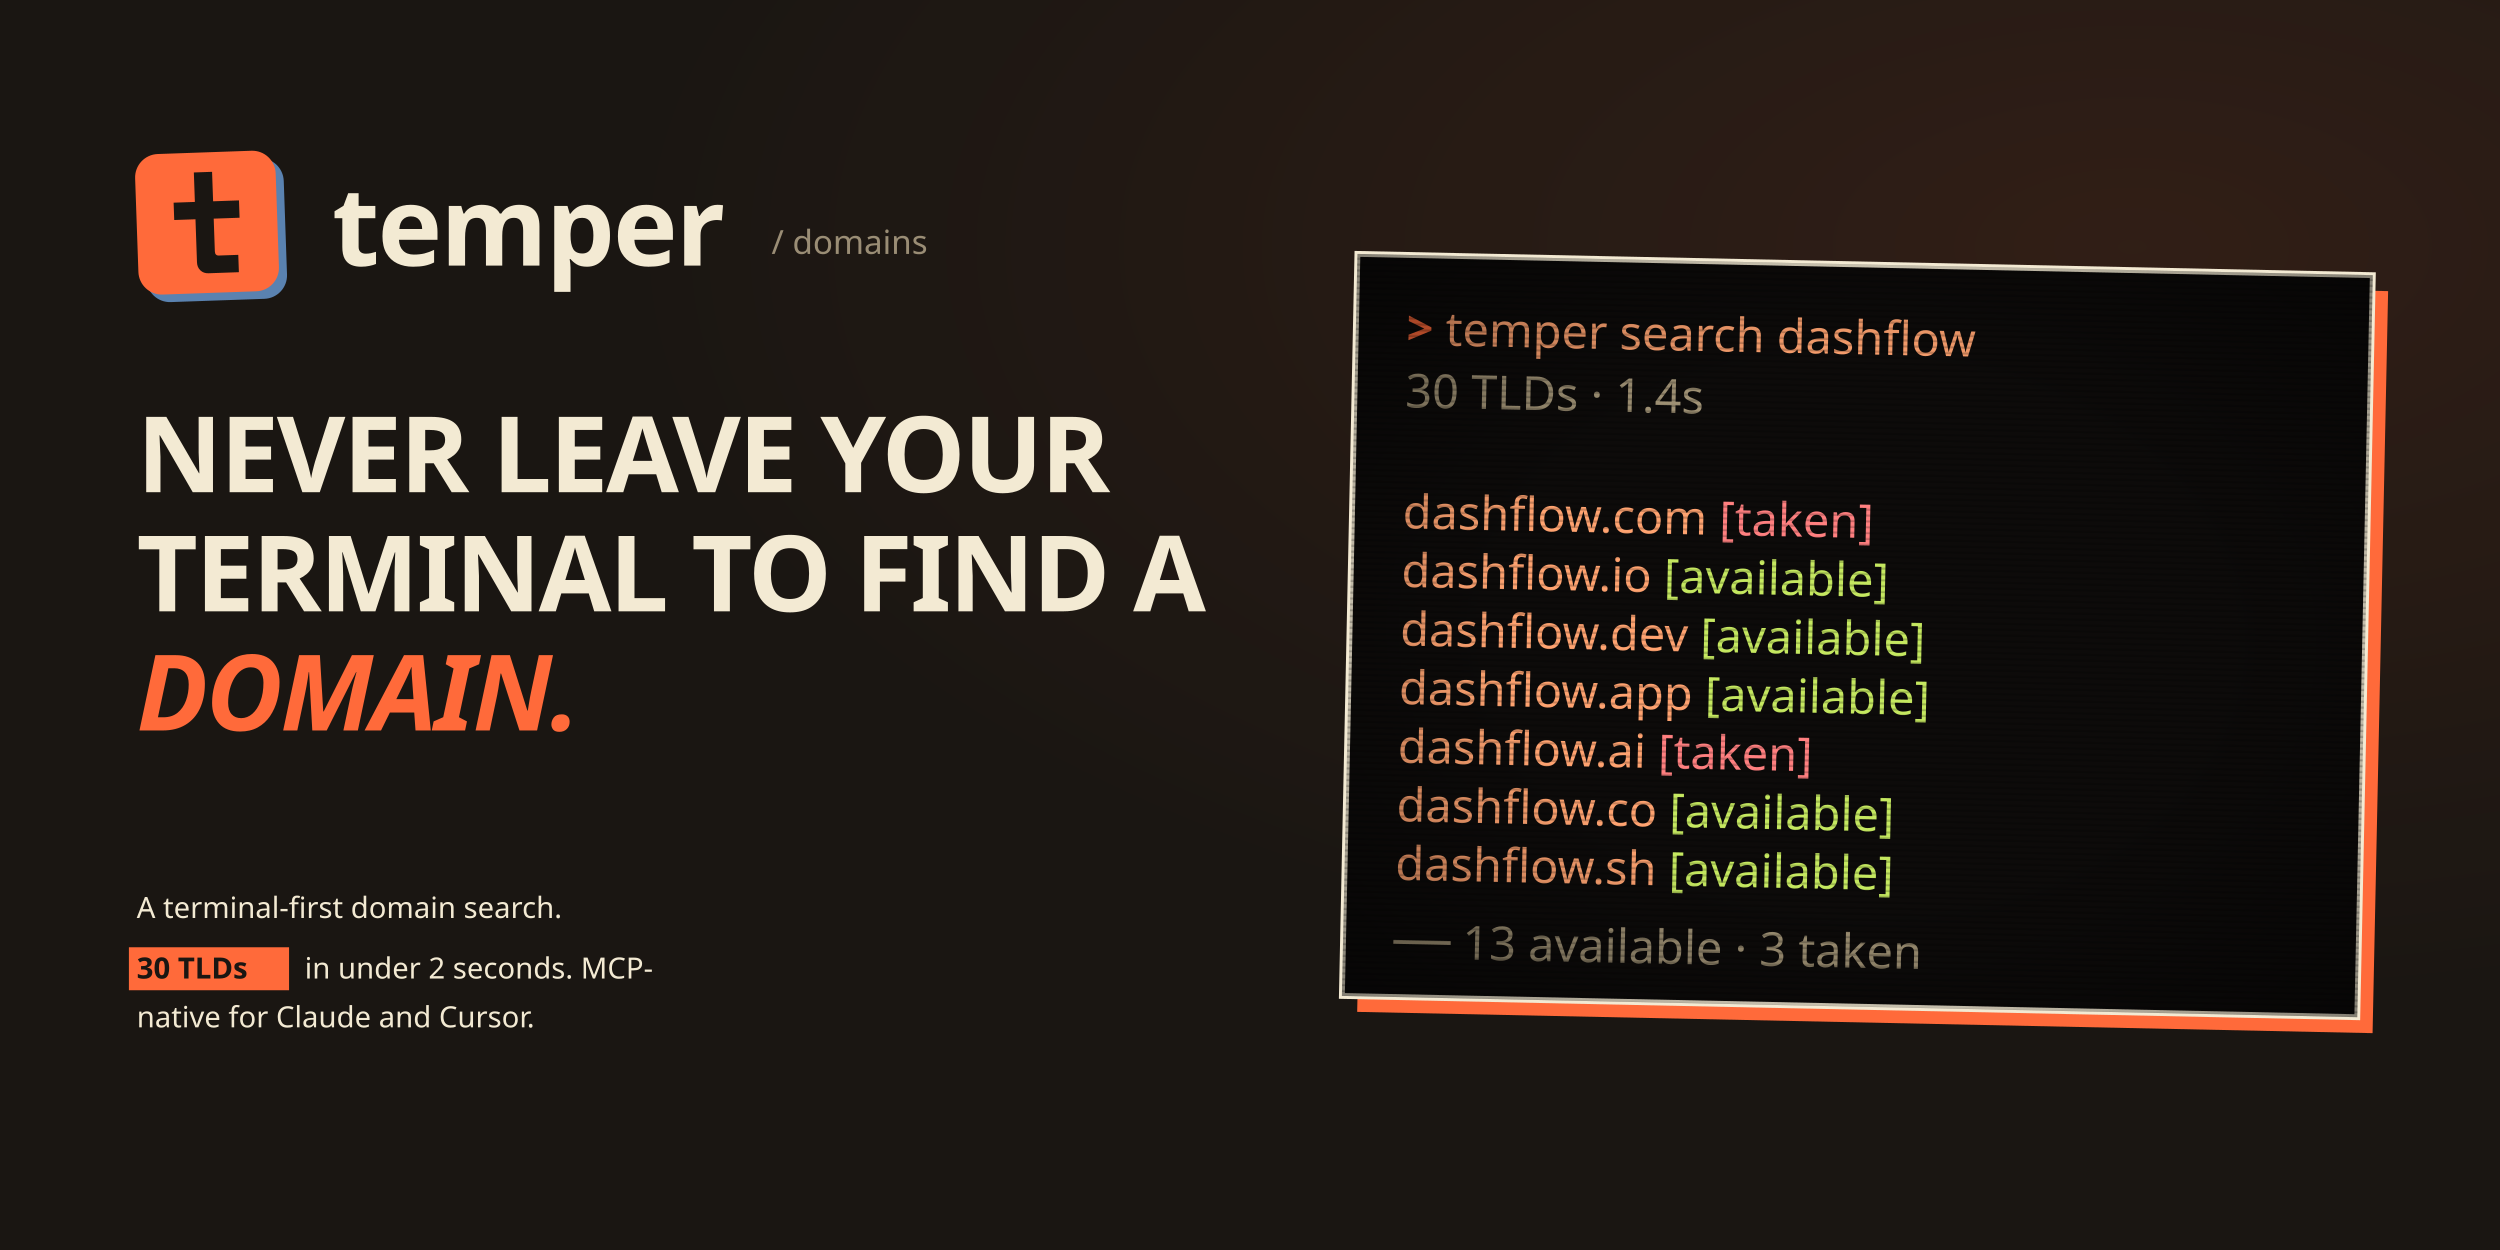
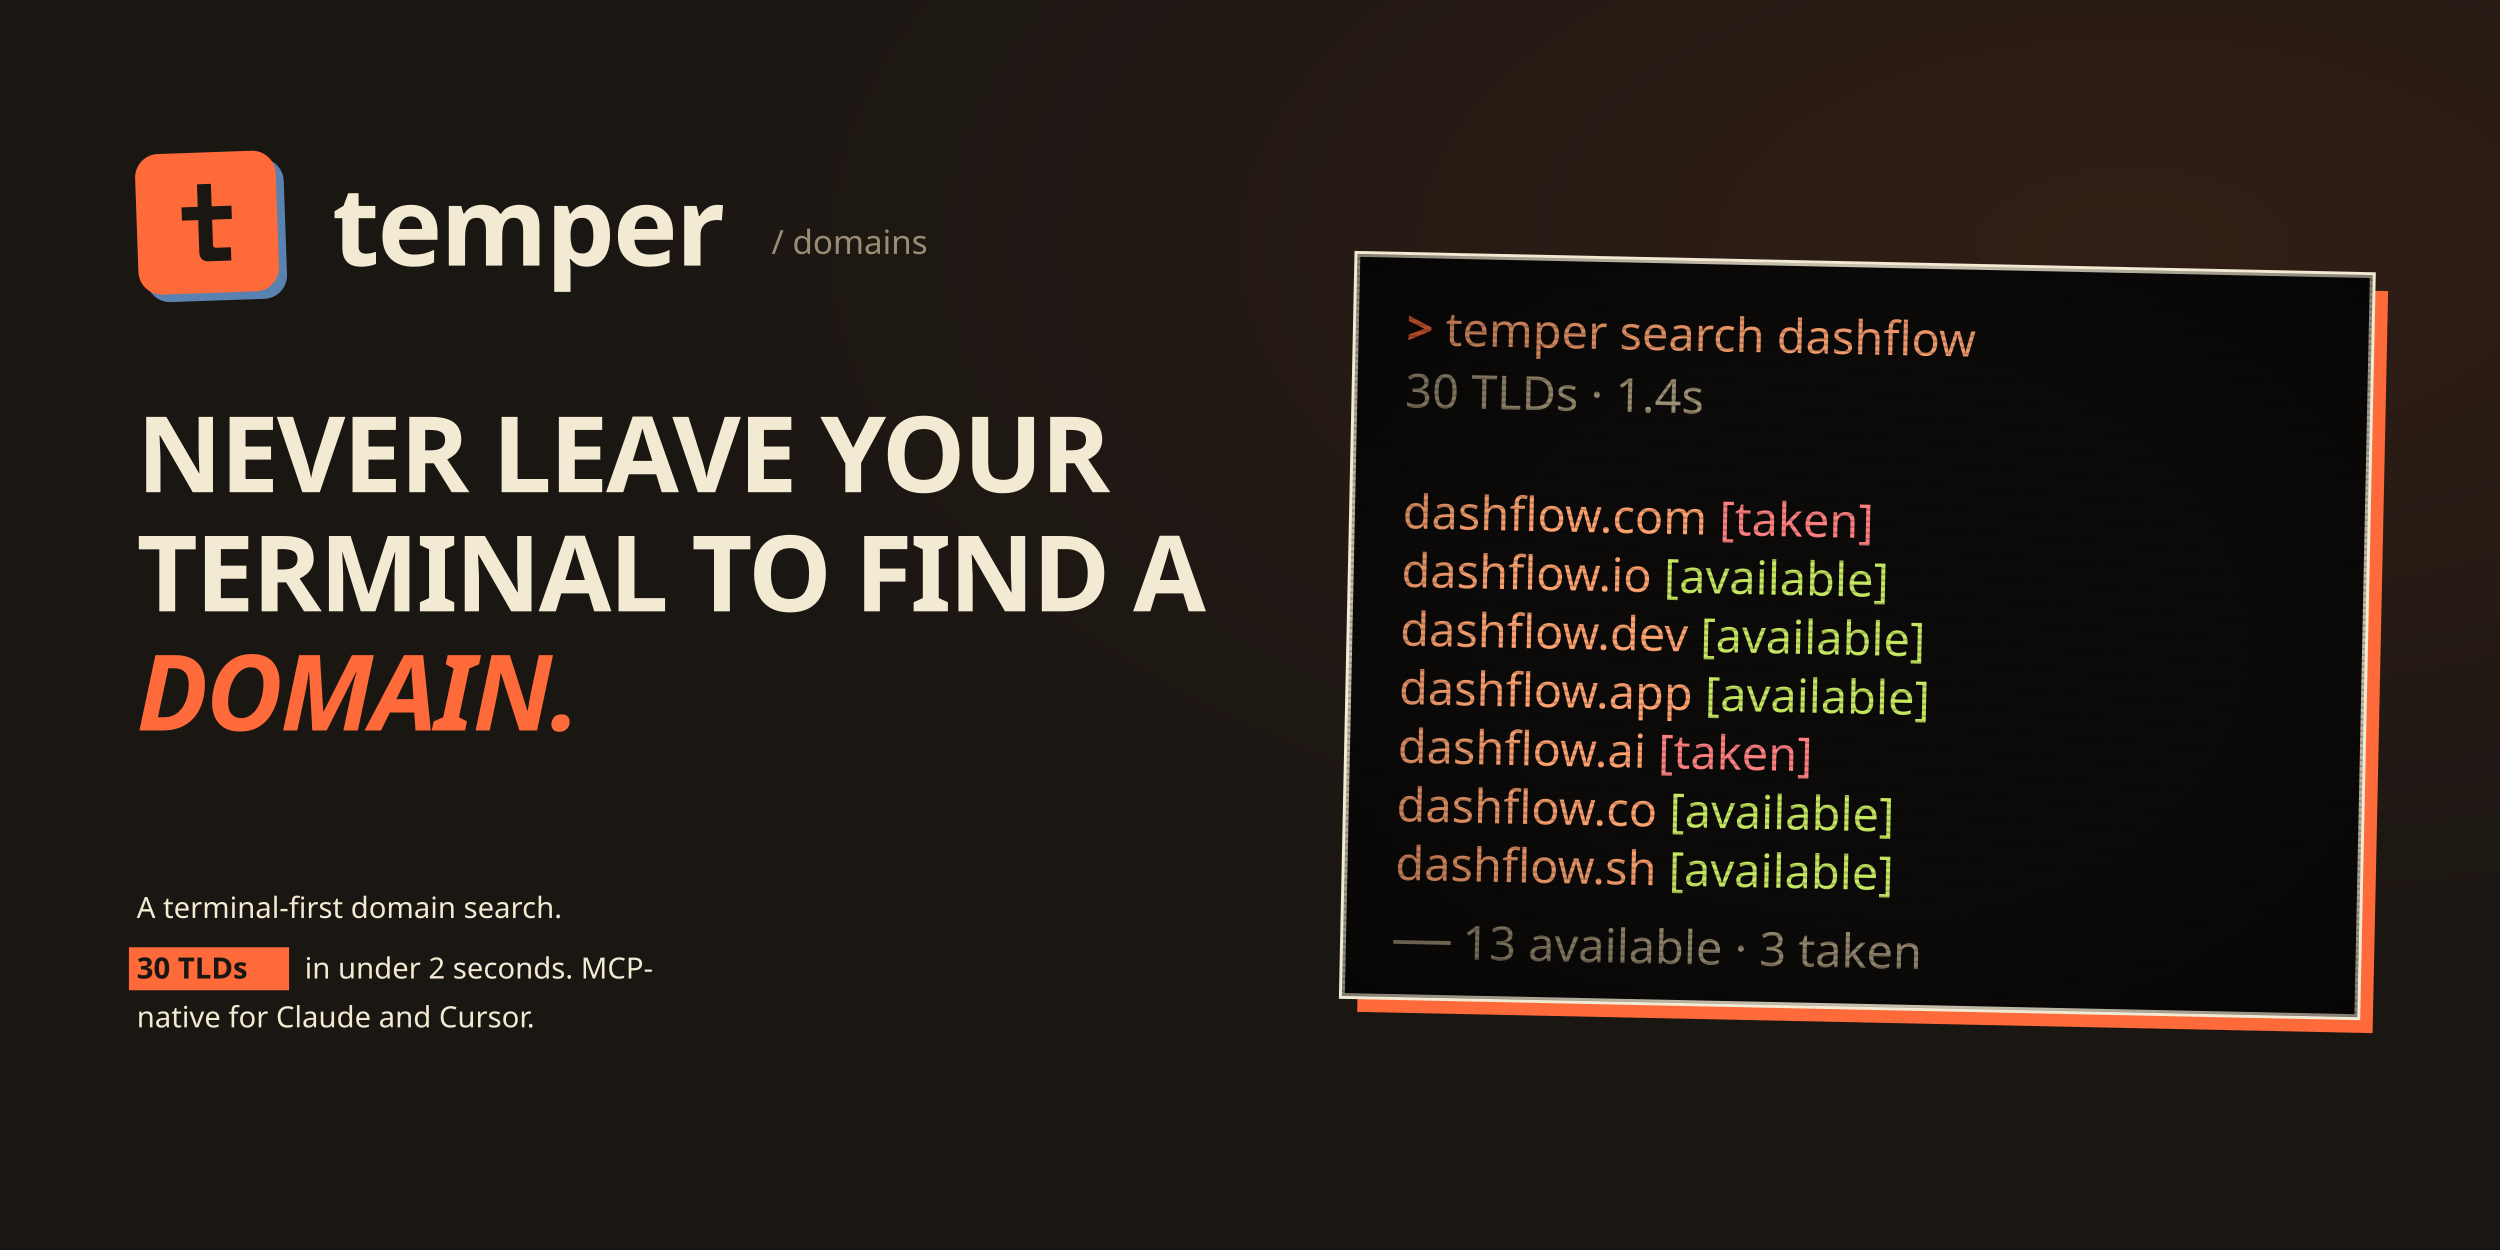
<svg xmlns="http://www.w3.org/2000/svg" viewBox="0 0 1280 640" width="1280" height="640">
  <defs>
    <radialGradient id="grad" cx="0.85" cy="0.2" r="0.6">
      <stop offset="0" stop-color="#ff6a3a" stop-opacity="0.1" />
      <stop offset="1" stop-color="#ff6a3a" stop-opacity="0" />
    </radialGradient>
    <pattern id="scanlines" patternUnits="userSpaceOnUse" width="3" height="3">
      <rect width="3" height="2" fill="transparent" />
      <rect y="2" width="3" height="1" fill="rgba(0,0,0,0.22)" />
    </pattern>
    <radialGradient id="vignette" cx="0.5" cy="0.5" r="0.7">
      <stop offset="0.5" stop-color="#000000" stop-opacity="0" />
      <stop offset="1" stop-color="#000000" stop-opacity="0.45" />
    </radialGradient>
  </defs>
  <rect width="1280" height="640" fill="#1a1612" />
  <rect width="1280" height="640" fill="url(#grad)" />
  <g transform="translate(70, 78)">
    <g transform="rotate(-2 36 36)">
      <rect x="4" y="4" width="72" height="72" rx="12" fill="#5a82b0" />
      <rect width="72" height="72" rx="12" fill="#ff6a3a" />
      <g transform="scale(2.25)">
-         <path d="M22.85 27.52L15.93 27.52Q14.82 27.52 14.11 26.80Q13.40 26.07 13.40 24.95L13.40 24.95L13.40 15.14L8.56 15.14L8.56 11.19L13.40 11.19L13.40 4.48L17.55 4.48L17.55 11.19L23.44 11.19L23.44 15.14L17.55 15.14L17.55 22.58Q17.55 23.57 18.44 23.57L18.44 23.57L22.85 23.57L22.85 27.52Z" fill="#1a1612" />
+         <path d="M21.23 24.80L15.95 24.80Q15.09 24.80 14.55 24.25Q14.01 23.69 14.01 22.84L14.01 22.84L14.01 15.35L10.32 15.35L10.32 12.33L14.01 12.33L14.01 7.20L17.18 7.20L17.18 12.33L21.68 12.33L21.68 15.35L17.18 15.35L17.18 21.03Q17.18 21.78 17.86 21.78L17.86 21.78L21.23 21.78L21.23 24.80Z" fill="#1a1612" />
      </g>
    </g>
    <text x="100" y="58" font-family="Space Grotesk" font-size="56" font-weight="700" letter-spacing="-1" fill="#f3ead3">temper</text>
    <text x="325" y="52" font-family="JetBrains Mono" font-size="17" font-weight="400" fill="#9a8d75">/ domains</text>
  </g>
  <text x="70" y="252" font-family="Space Grotesk" font-size="54" font-weight="700" letter-spacing="-1.2" fill="#f3ead3">NEVER LEAVE YOUR</text>
  <text x="70" y="313" font-family="Space Grotesk" font-size="54" font-weight="700" letter-spacing="-1.2" fill="#f3ead3">TERMINAL TO FIND A</text>
  <text x="70" y="374" font-family="Space Grotesk" font-size="54" font-weight="700" letter-spacing="-1.2" font-style="italic" fill="#ff6a3a">DOMAIN.</text>
  <g font-family="JetBrains Mono" font-size="15" fill="#f3ead3">
    <text x="70" y="470">A terminal-first domain search.</text>
    <rect x="66" y="485" width="82" height="22" fill="#ff6a3a" />
    <text x="70" y="501" font-weight="700" fill="#1a1612">30 TLDs</text>
    <text x="156" y="501"> in under 2 seconds. MCP-</text>
    <text x="70" y="526">native for Claude and Cursor.</text>
  </g>
  <g transform="translate(695, 130) rotate(1.2)">
    <rect x="8" y="8" width="520" height="380" fill="#ff6a3a" />
    <rect width="520" height="380" fill="#0d0b0a" stroke="#f3ead3" stroke-width="3" />
    <g font-family="VT323" font-size="24" fill="#ffa370">
      <text x="26" y="46">
        <tspan fill="#ff6a3a" font-weight="700">&gt;</tspan> temper search dashflow</text>
      <text x="26" y="78" fill="#a09275">  30 TLDs · 1.4s</text>
      <text x="26" y="140">  dashflow.com   <tspan fill="#ff8080">[taken]</tspan>
      </text>
      <text x="26" y="170">  dashflow.io    <tspan fill="#c5e860">[available]</tspan>
      </text>
      <text x="26" y="200">  dashflow.dev   <tspan fill="#c5e860">[available]</tspan>
      </text>
      <text x="26" y="230">  dashflow.app   <tspan fill="#c5e860">[available]</tspan>
      </text>
      <text x="26" y="260">  dashflow.ai    <tspan fill="#ff8080">[taken]</tspan>
      </text>
      <text x="26" y="290">  dashflow.co    <tspan fill="#c5e860">[available]</tspan>
      </text>
      <text x="26" y="320">  dashflow.sh    <tspan fill="#c5e860">[available]</tspan>
      </text>
      <text x="26" y="360" fill="#a09275">  ── 13 available · 3 taken</text>
    </g>
    <rect width="520" height="380" fill="url(#scanlines)" />
    <rect width="520" height="380" fill="url(#vignette)" />
  </g>
</svg>
